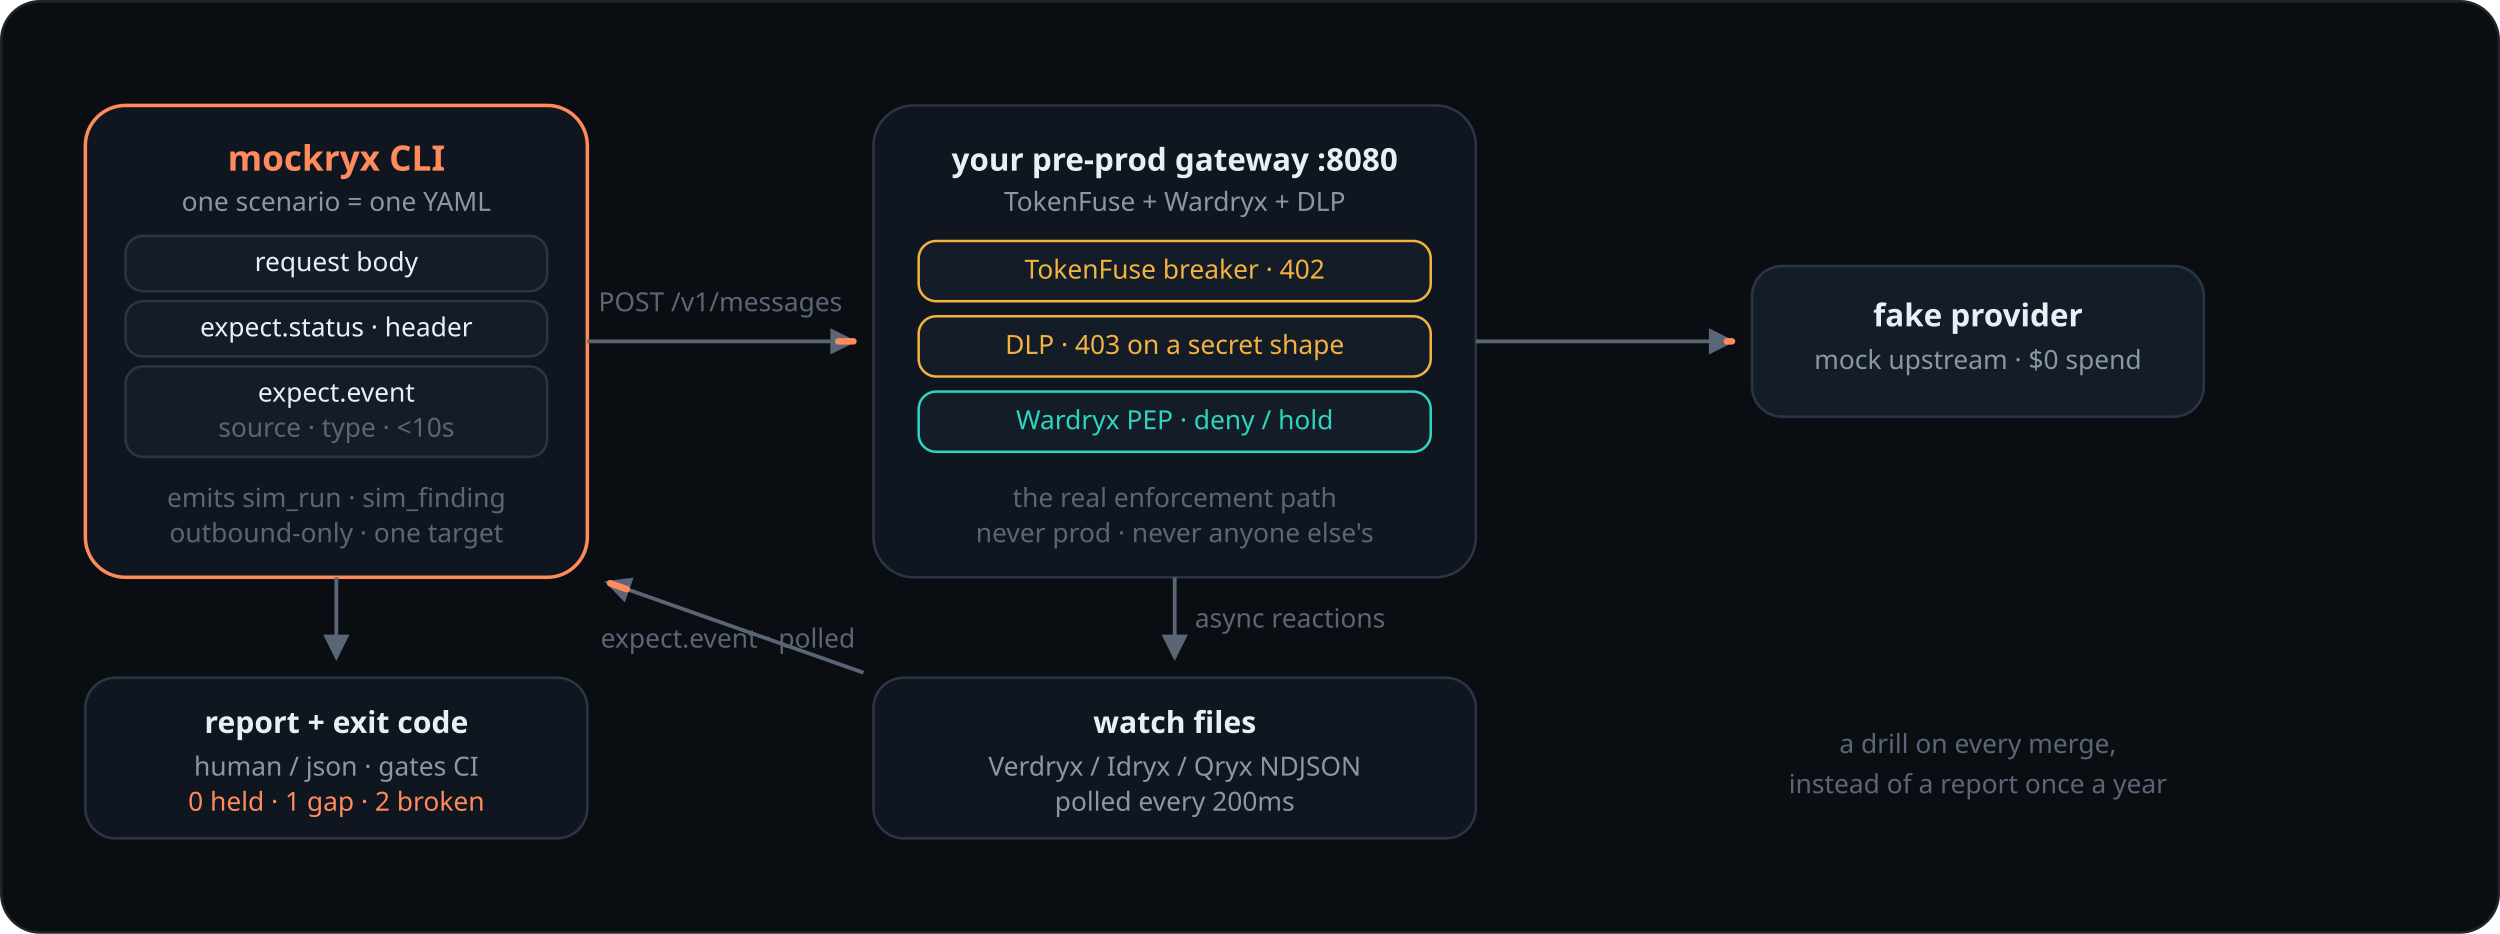
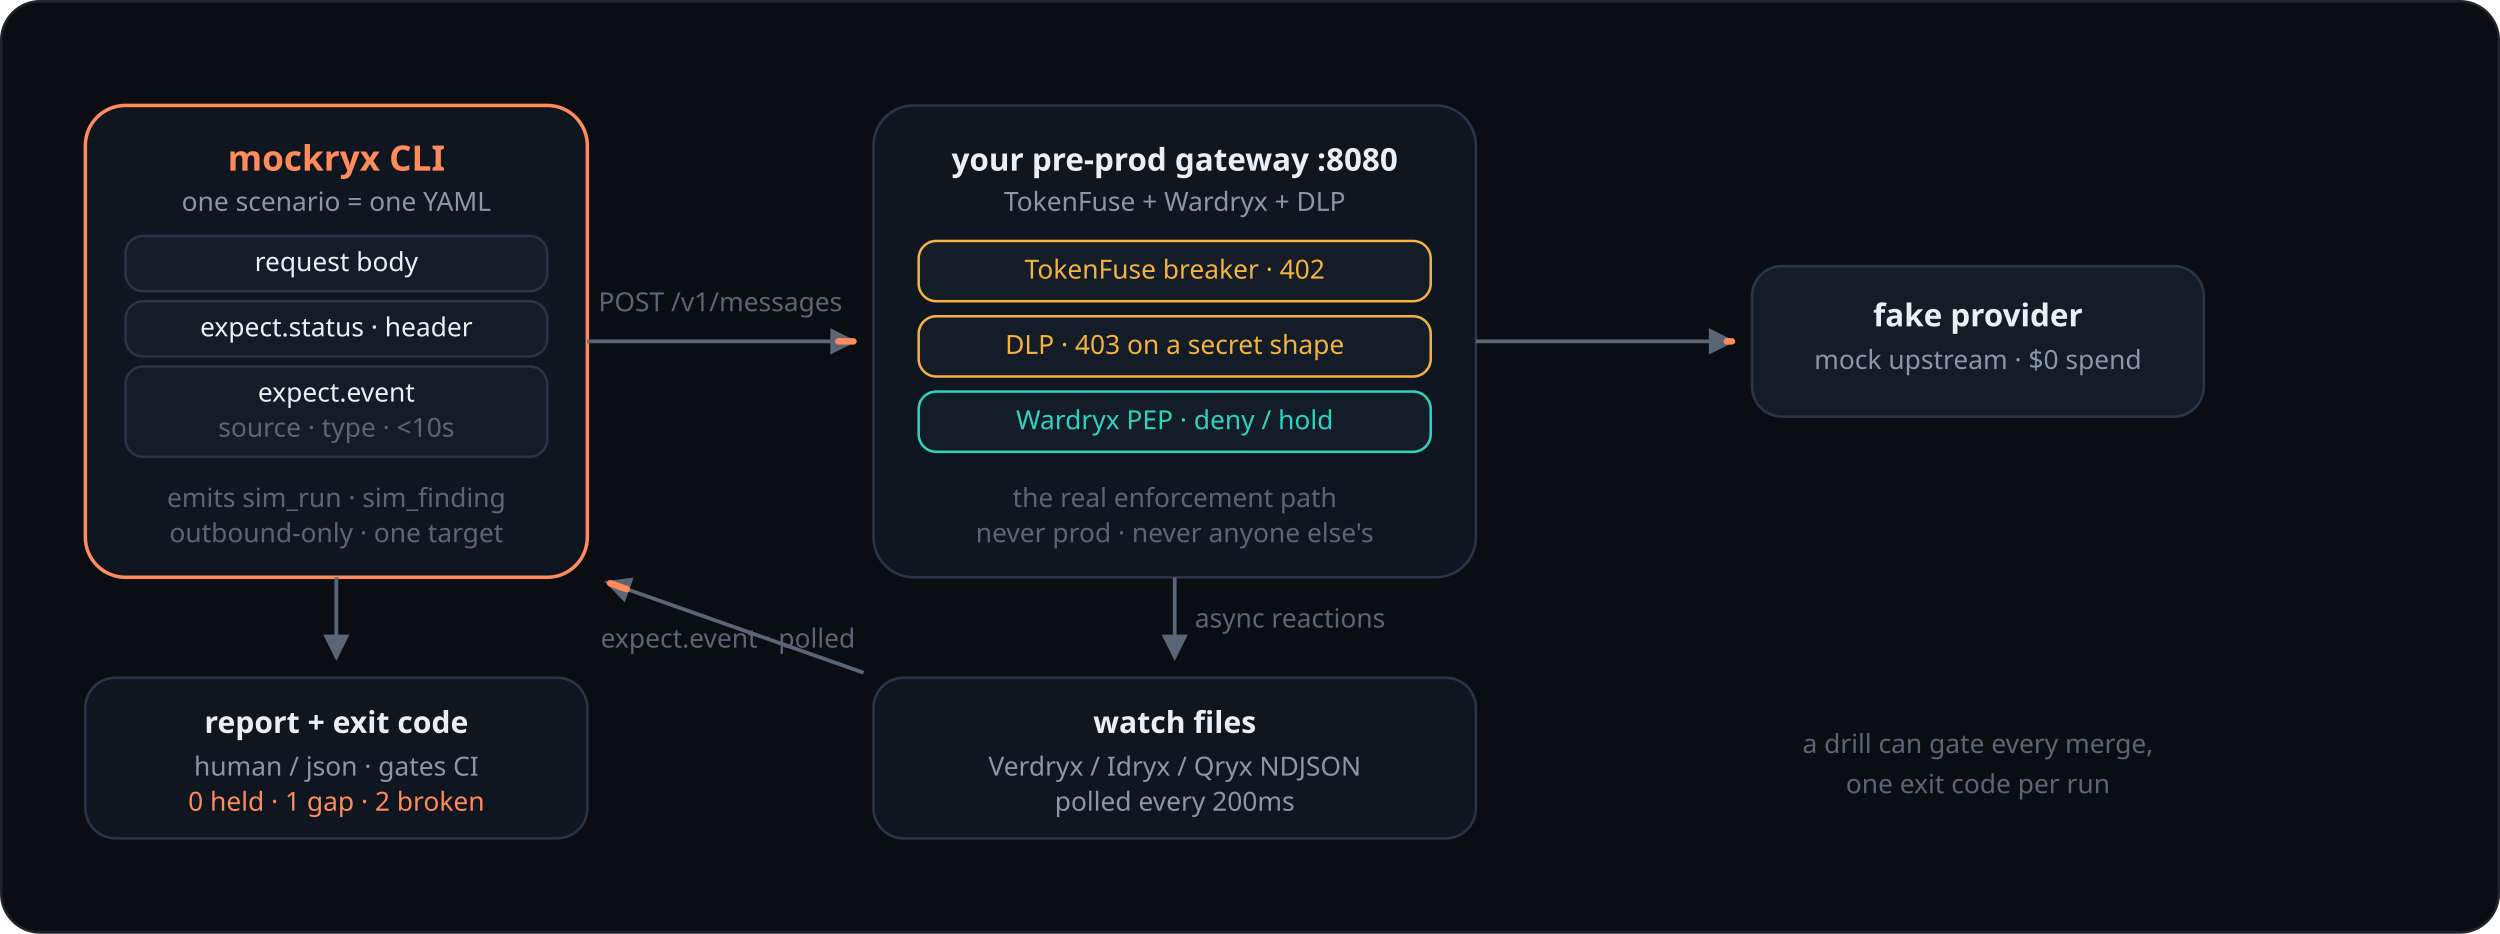
<svg xmlns="http://www.w3.org/2000/svg" viewBox="-18 -18 996 372" width="996" height="372" role="img" aria-label="Mockryx: hostile scenarios driven at the gateway, with the guardrails asserted">
  <rect x="-18" y="-18" width="996" height="372" rx="16" fill="#0A0E13" />
  <rect x="-17.5" y="-17.5" width="995" height="371" rx="15.5" fill="none" stroke="rgba(255,255,255,.09)" />
  <defs>
    <marker id="a3" viewBox="0 0 8 8" refX="7" refY="4" markerWidth="7" markerHeight="7" orient="auto">
      <path d="M0 0 L8 4 L0 8 z" fill="#5A6675" />
    </marker>
  </defs>
  <g font-family="ui-monospace,Menlo" text-anchor="middle">
    <rect x="16" y="24" width="200" height="188" rx="16" fill="#10161F" stroke="#FF8A5B" stroke-width="1.4">
      <animate attributeName="stroke-opacity" values="1;.45;1" dur="3.4s" repeatCount="indefinite" />
    </rect>
    <text x="116" y="50" fill="#FF8A5B" font-size="14" font-weight="700">mockryx CLI</text>
    <text x="116" y="66" fill="#8A97A6" font-size="10.5">one scenario = one YAML</text>
    <g font-size="10.5" fill="#E9EFF6">
      <rect x="32" y="76" width="168" height="22" rx="7" fill="#141C27" stroke="#2a3547" />
      <text x="116" y="90">request body</text>
      <rect x="32" y="102" width="168" height="22" rx="7" fill="#141C27" stroke="#2a3547" />
      <text x="116" y="116">expect.status · header</text>
      <rect x="32" y="128" width="168" height="36" rx="7" fill="#141C27" stroke="#2a3547" />
      <text x="116" y="142">expect.event</text>
      <text x="116" y="156" font-size="10.5" fill="#5A6675">source · type · &lt;10s</text>
    </g>
    <text x="116" y="184" fill="#5A6675" font-size="10.5">emits sim_run · sim_finding</text>
    <text x="116" y="198" fill="#5A6675" font-size="10.5">outbound-only · one target</text>
    <rect x="330" y="24" width="240" height="188" rx="16" fill="#10161F" stroke="#2a3547" />
    <text x="450" y="50" fill="#E9EFF6" font-size="12.5" font-weight="700">your pre-prod gateway :8080</text>
    <text x="450" y="66" fill="#8A97A6" font-size="10.5">TokenFuse + Wardryx + DLP</text>
    <g font-size="10.5">
      <rect x="348" y="78" width="204" height="24" rx="7" fill="#141C27" stroke="#F4B23E" />
      <text x="450" y="93" fill="#F4B23E">TokenFuse breaker · 402</text>
      <rect x="348" y="108" width="204" height="24" rx="7" fill="#141C27" stroke="#F4B23E" />
      <text x="450" y="123" fill="#F4B23E">DLP · 403 on a secret shape</text>
      <rect x="348" y="138" width="204" height="24" rx="7" fill="#141C27" stroke="#2DD4BF" />
      <text x="450" y="153" fill="#2DD4BF">Wardryx PEP · deny / hold</text>
    </g>
    <text x="450" y="184" fill="#5A6675" font-size="10.5">the real enforcement path</text>
    <text x="450" y="198" fill="#5A6675" font-size="10.5">never prod · never anyone else's</text>
    <rect x="680" y="88" width="180" height="60" rx="12" fill="#141C27" stroke="#2a3547" />
    <text x="770" y="112" fill="#E9EFF6" font-size="12.5" font-weight="700">fake provider</text>
    <text x="770" y="129" fill="#8A97A6" font-size="10.5">mock upstream · $0 spend</text>
    <rect x="16" y="252" width="200" height="64" rx="12" fill="#10161F" stroke="#2a3547" />
    <text x="116" y="274" fill="#E9EFF6" font-size="12" font-weight="700">report + exit code</text>
    <text x="116" y="291" fill="#8A97A6" font-size="10.5">human / json · gates CI</text>
    <text x="116" y="305" fill="#FF8A5B" font-size="10.5">0 held · 1 gap · 2 broken</text>
    <rect x="330" y="252" width="240" height="64" rx="12" fill="#10161F" stroke="#2a3547" />
    <text x="450" y="274" fill="#E9EFF6" font-size="12" font-weight="700">watch files</text>
    <text x="450" y="291" fill="#8A97A6" font-size="10.5">Verdryx / Idryx / Qryx NDJSON</text>
    <text x="450" y="305" fill="#8A97A6" font-size="10.5">polled every 200ms</text>
    <text x="269" y="106" fill="#5A6675" font-size="10.5">POST /v1/messages</text>
    <text x="458" y="232" fill="#5A6675" font-size="10.5" text-anchor="start">async reactions</text>
    <text x="272" y="240" fill="#5A6675" font-size="10.5">expect.event · polled</text>
-     <text x="770" y="282" fill="#5A6675" font-size="10.5">a drill on every merge,</text>
-     <text x="770" y="298" fill="#5A6675" font-size="10.5">instead of a report once a year</text>
+     <text x="770" y="282" fill="#5A6675" font-size="10.5">a drill can gate every merge,</text>
+     <text x="770" y="298" fill="#5A6675" font-size="10.5">one exit code per run</text>
  </g>
  <g stroke="#5A6675" stroke-width="1.5" class="flow">
    <line x1="216" y1="118" x2="322" y2="118" marker-end="url(#a3)" />
    <line x1="570" y1="118" x2="672" y2="118" marker-end="url(#a3)" />
    <line x1="450" y1="212" x2="450" y2="244" marker-end="url(#a3)" />
    <line x1="326" y1="250" x2="224" y2="214" marker-end="url(#a3)" />
    <line x1="116" y1="212" x2="116" y2="244" marker-end="url(#a3)" />
  </g>
  <g fill="none">
    <line x1="216" y1="118" x2="322" y2="118" pathLength="100" stroke="#FF8A5B" stroke-width="2.6" stroke-linecap="round" stroke-dasharray="7 100" stroke-dashoffset="7">
      <animate attributeName="stroke-dashoffset" from="7" to="-100" dur="2.4s" begin="-0.00s" repeatCount="indefinite" />
    </line>
    <line x1="570" y1="118" x2="672" y2="118" pathLength="100" stroke="#FF8A5B" stroke-width="2.6" stroke-linecap="round" stroke-dasharray="7 100" stroke-dashoffset="7">
      <animate attributeName="stroke-dashoffset" from="7" to="-100" dur="2.4s" begin="-0.37s" repeatCount="indefinite" />
    </line>
    <line x1="450" y1="212" x2="450" y2="244" pathLength="100" stroke="#FF8A5B" stroke-width="2.6" stroke-linecap="round" stroke-dasharray="7 100" stroke-dashoffset="7">
      <animate attributeName="stroke-dashoffset" from="7" to="-100" dur="2.4s" begin="-0.74s" repeatCount="indefinite" />
    </line>
    <line x1="326" y1="250" x2="224" y2="214" pathLength="100" stroke="#FF8A5B" stroke-width="2.6" stroke-linecap="round" stroke-dasharray="7 100" stroke-dashoffset="7">
      <animate attributeName="stroke-dashoffset" from="7" to="-100" dur="2.4s" begin="-1.11s" repeatCount="indefinite" />
    </line>
    <line x1="116" y1="212" x2="116" y2="244" pathLength="100" stroke="#FF8A5B" stroke-width="2.6" stroke-linecap="round" stroke-dasharray="7 100" stroke-dashoffset="7">
      <animate attributeName="stroke-dashoffset" from="7" to="-100" dur="2.4s" begin="-1.48s" repeatCount="indefinite" />
    </line>
  </g>
</svg>
